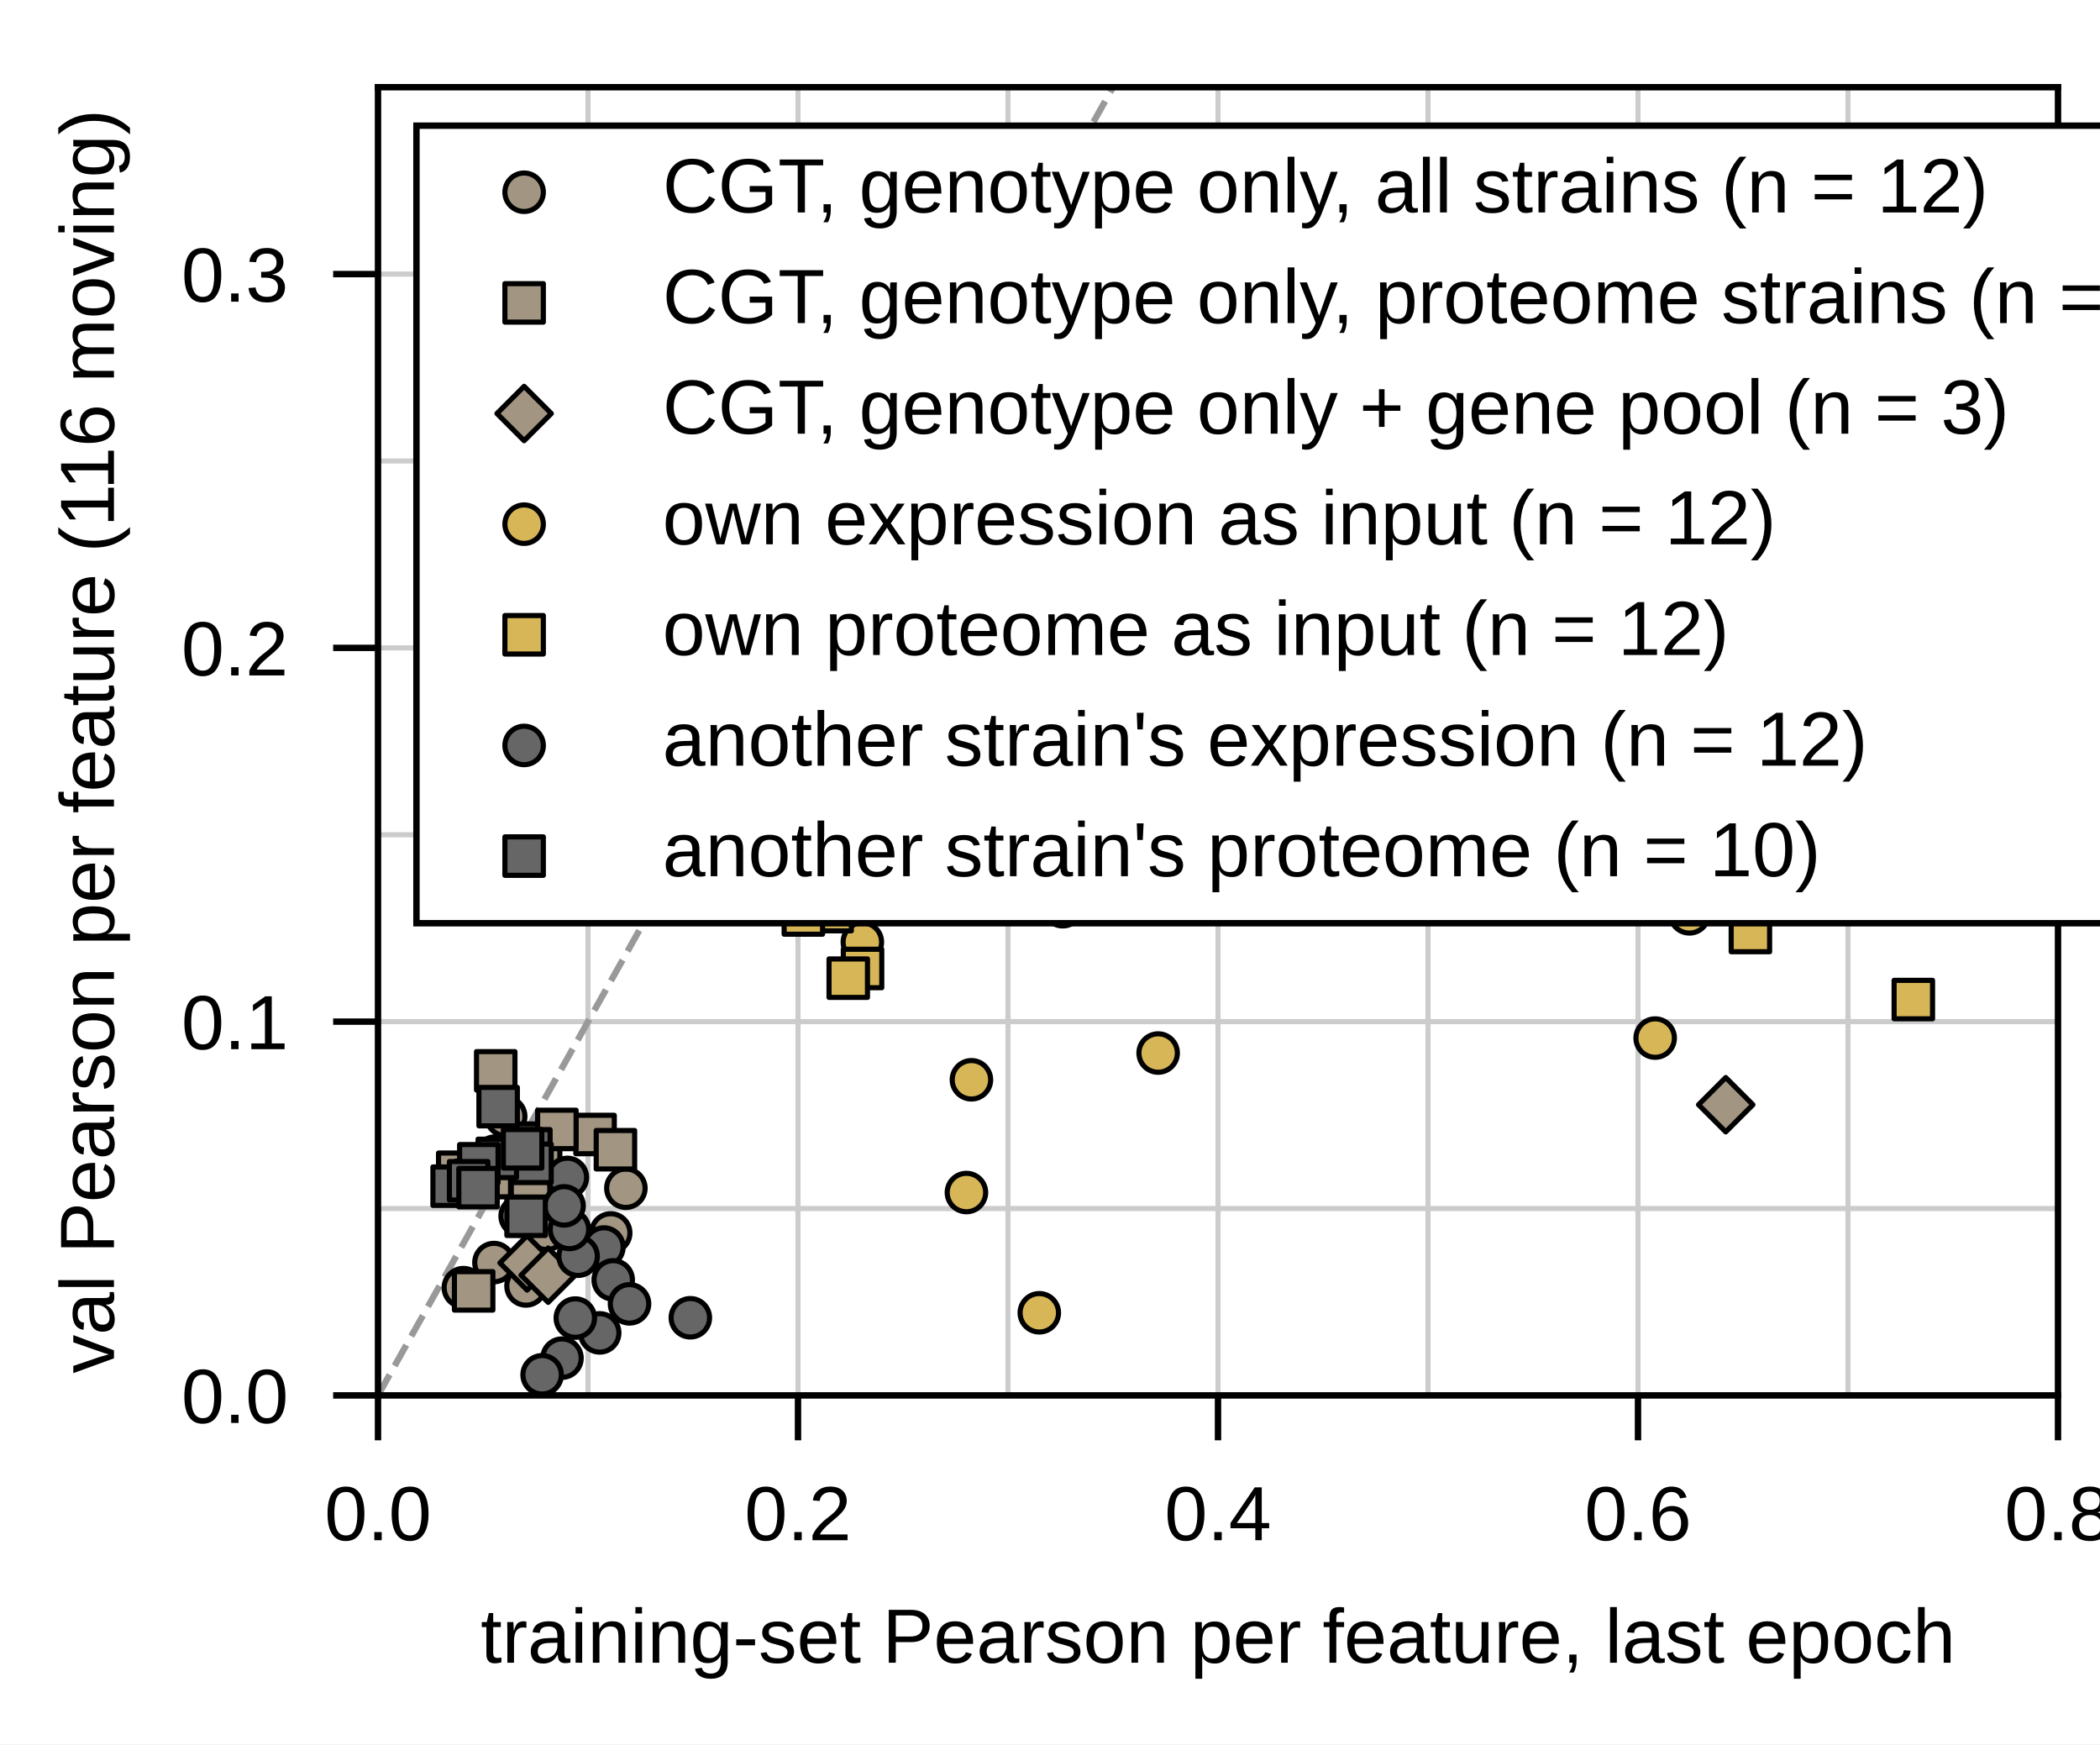
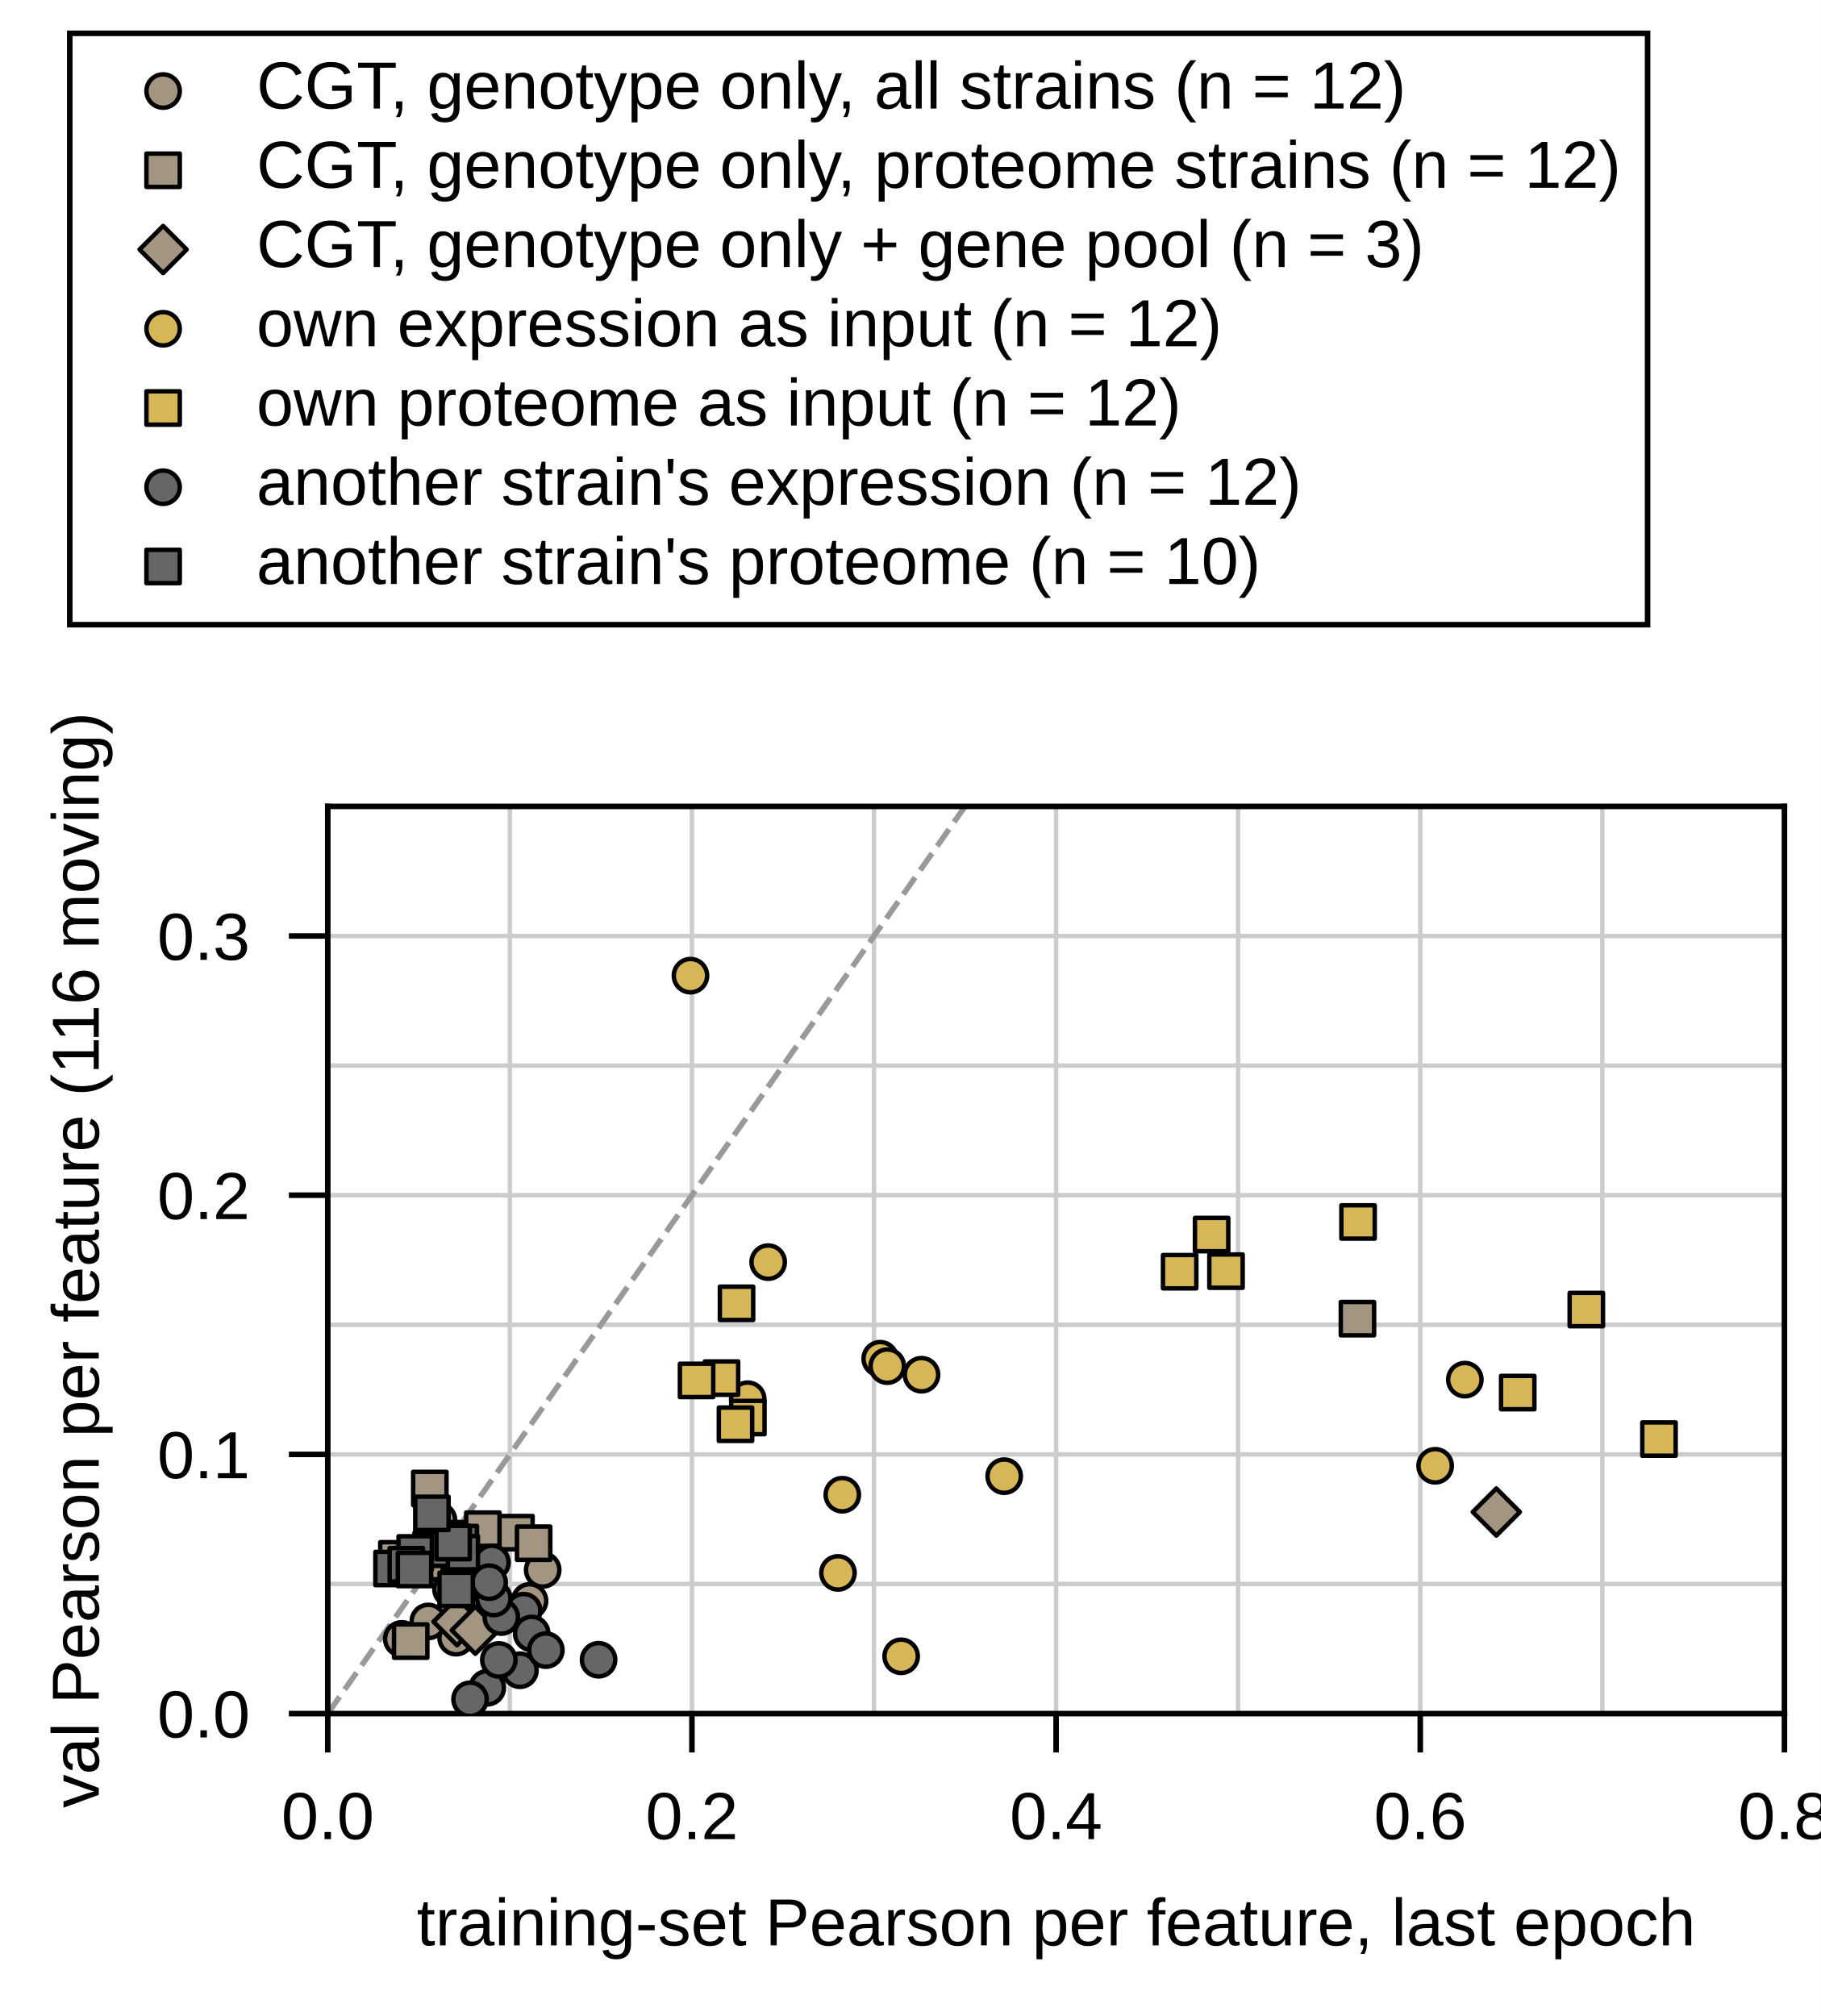
- <svg xmlns="http://www.w3.org/2000/svg" xmlns:xlink="http://www.w3.org/1999/xlink" width="227.559" height="188.976" viewBox="0 0 227.559 188.976" version="1.1">
+ <svg xmlns="http://www.w3.org/2000/svg" xmlns:xlink="http://www.w3.org/1999/xlink" width="227.559" height="251.969" viewBox="0 0 227.559 251.969" version="1.1">
  <g transform="scale(1.388889)">
    <defs>
      <style type="text/css">*{stroke-linejoin: round; stroke-linecap: butt}</style>
    </defs>
    <g id="figure_1">
      <g id="patch_1">
-         <path d="M 0 136.063  L 163.843 136.063  L 163.843 0  L 0 0  z " style="fill: #ffffff" />
+         <path d="M 0 181.417  L 163.843 181.417  L 163.843 0  L 0 0  z " style="fill: #ffffff" />
      </g>
      <g id="axes_1">
        <g id="patch_2">
-           <path d="M 29.492 108.85  L 160.566 108.85  L 160.566 6.803  L 29.492 6.803  z " style="fill: #ffffff" />
+           <path d="M 29.492 154.205  L 160.566 154.205  L 160.566 72.567  L 29.492 72.567  z " style="fill: #ffffff" />
        </g>
        <g id="matplotlib.axis_1">
          <g id="xtick_1">
            <g id="line2d_1">
-               <path d="M 29.492 108.85  L 29.492 6.803  " clip-path="url(#p5cf5cbe542)" style="fill: none; stroke: #cccccc; stroke-width: 0.4; stroke-linecap: square" />
+               <path d="M 29.492 154.205  L 29.492 72.567  " clip-path="url(#p6eea3f033d)" style="fill: none; stroke: #cccccc; stroke-width: 0.4; stroke-linecap: square" />
            </g>
            <g id="line2d_2">
              <defs>
                <path id="m180b579c6a" d="M 0 0  L 0 3.5  " style="stroke: #000000; stroke-width: 0.5" />
              </defs>
              <g>
-                 <use xlink:href="#m180b579c6a" x="29.492" y="108.85" style="stroke: #000000; stroke-width: 0.5" />
+                 <use xlink:href="#m180b579c6a" x="29.492" y="154.205" style="stroke: #000000; stroke-width: 0.5" />
              </g>
            </g>
            <g id="text_1">
-               <text style="font-size: 6px; font-family: 'Arial'; text-anchor: middle" x="29.492" y="120.145" transform="rotate(-0 29.49165 120.1451)">0.0</text>
+               <text style="font-size: 6px; font-family: 'Arial'; text-anchor: middle" x="29.492" y="165.499" transform="rotate(-0 29.49165 165.4994)">0.0</text>
            </g>
          </g>
          <g id="xtick_2">
            <g id="line2d_3">
-               <path d="M 62.26 108.85  L 62.26 6.803  " clip-path="url(#p5cf5cbe542)" style="fill: none; stroke: #cccccc; stroke-width: 0.4; stroke-linecap: square" />
+               <path d="M 62.26 154.205  L 62.26 72.567  " clip-path="url(#p6eea3f033d)" style="fill: none; stroke: #cccccc; stroke-width: 0.4; stroke-linecap: square" />
            </g>
            <g id="line2d_4">
              <g>
-                 <use xlink:href="#m180b579c6a" x="62.26" y="108.85" style="stroke: #000000; stroke-width: 0.5" />
+                 <use xlink:href="#m180b579c6a" x="62.26" y="154.205" style="stroke: #000000; stroke-width: 0.5" />
              </g>
            </g>
            <g id="text_2">
-               <text style="font-size: 6px; font-family: 'Arial'; text-anchor: middle" x="62.26" y="120.145" transform="rotate(-0 62.26016 120.1451)">0.2</text>
+               <text style="font-size: 6px; font-family: 'Arial'; text-anchor: middle" x="62.26" y="165.499" transform="rotate(-0 62.26016 165.4994)">0.2</text>
            </g>
          </g>
          <g id="xtick_3">
            <g id="line2d_5">
-               <path d="M 95.029 108.85  L 95.029 6.803  " clip-path="url(#p5cf5cbe542)" style="fill: none; stroke: #cccccc; stroke-width: 0.4; stroke-linecap: square" />
+               <path d="M 95.029 154.205  L 95.029 72.567  " clip-path="url(#p6eea3f033d)" style="fill: none; stroke: #cccccc; stroke-width: 0.4; stroke-linecap: square" />
            </g>
            <g id="line2d_6">
              <g>
-                 <use xlink:href="#m180b579c6a" x="95.029" y="108.85" style="stroke: #000000; stroke-width: 0.5" />
+                 <use xlink:href="#m180b579c6a" x="95.029" y="154.205" style="stroke: #000000; stroke-width: 0.5" />
              </g>
            </g>
            <g id="text_3">
-               <text style="font-size: 6px; font-family: 'Arial'; text-anchor: middle" x="95.029" y="120.145" transform="rotate(-0 95.02866 120.1451)">0.4</text>
+               <text style="font-size: 6px; font-family: 'Arial'; text-anchor: middle" x="95.029" y="165.499" transform="rotate(-0 95.02866 165.4994)">0.4</text>
            </g>
          </g>
          <g id="xtick_4">
            <g id="line2d_7">
-               <path d="M 127.797 108.85  L 127.797 6.803  " clip-path="url(#p5cf5cbe542)" style="fill: none; stroke: #cccccc; stroke-width: 0.4; stroke-linecap: square" />
+               <path d="M 127.797 154.205  L 127.797 72.567  " clip-path="url(#p6eea3f033d)" style="fill: none; stroke: #cccccc; stroke-width: 0.4; stroke-linecap: square" />
            </g>
            <g id="line2d_8">
              <g>
-                 <use xlink:href="#m180b579c6a" x="127.797" y="108.85" style="stroke: #000000; stroke-width: 0.5" />
+                 <use xlink:href="#m180b579c6a" x="127.797" y="154.205" style="stroke: #000000; stroke-width: 0.5" />
              </g>
            </g>
            <g id="text_4">
-               <text style="font-size: 6px; font-family: 'Arial'; text-anchor: middle" x="127.797" y="120.145" transform="rotate(-0 127.7972 120.1451)">0.6</text>
+               <text style="font-size: 6px; font-family: 'Arial'; text-anchor: middle" x="127.797" y="165.499" transform="rotate(-0 127.7972 165.4994)">0.6</text>
            </g>
          </g>
          <g id="xtick_5">
            <g id="line2d_9">
-               <path d="M 160.566 108.85  L 160.566 6.803  " clip-path="url(#p5cf5cbe542)" style="fill: none; stroke: #cccccc; stroke-width: 0.4; stroke-linecap: square" />
+               <path d="M 160.566 154.205  L 160.566 72.567  " clip-path="url(#p6eea3f033d)" style="fill: none; stroke: #cccccc; stroke-width: 0.4; stroke-linecap: square" />
            </g>
            <g id="line2d_10">
              <g>
-                 <use xlink:href="#m180b579c6a" x="160.566" y="108.85" style="stroke: #000000; stroke-width: 0.5" />
+                 <use xlink:href="#m180b579c6a" x="160.566" y="154.205" style="stroke: #000000; stroke-width: 0.5" />
              </g>
            </g>
            <g id="text_5">
-               <text style="font-size: 6px; font-family: 'Arial'; text-anchor: middle" x="160.566" y="120.145" transform="rotate(-0 160.5657 120.1451)">0.8</text>
+               <text style="font-size: 6px; font-family: 'Arial'; text-anchor: middle" x="160.566" y="165.499" transform="rotate(-0 160.5657 165.4994)">0.8</text>
            </g>
          </g>
          <g id="xtick_6">
            <g id="line2d_11">
-               <path d="M 45.876 108.85  L 45.876 6.803  " clip-path="url(#p5cf5cbe542)" style="fill: none; stroke: #cccccc; stroke-width: 0.4; stroke-linecap: square" />
+               <path d="M 45.876 154.205  L 45.876 72.567  " clip-path="url(#p6eea3f033d)" style="fill: none; stroke: #cccccc; stroke-width: 0.4; stroke-linecap: square" />
            </g>
            <g id="line2d_12" />
          </g>
          <g id="xtick_7">
            <g id="line2d_13">
-               <path d="M 78.644 108.85  L 78.644 6.803  " clip-path="url(#p5cf5cbe542)" style="fill: none; stroke: #cccccc; stroke-width: 0.4; stroke-linecap: square" />
+               <path d="M 78.644 154.205  L 78.644 72.567  " clip-path="url(#p6eea3f033d)" style="fill: none; stroke: #cccccc; stroke-width: 0.4; stroke-linecap: square" />
            </g>
            <g id="line2d_14" />
          </g>
          <g id="xtick_8">
            <g id="line2d_15">
-               <path d="M 111.413 108.85  L 111.413 6.803  " clip-path="url(#p5cf5cbe542)" style="fill: none; stroke: #cccccc; stroke-width: 0.4; stroke-linecap: square" />
+               <path d="M 111.413 154.205  L 111.413 72.567  " clip-path="url(#p6eea3f033d)" style="fill: none; stroke: #cccccc; stroke-width: 0.4; stroke-linecap: square" />
            </g>
            <g id="line2d_16" />
          </g>
          <g id="xtick_9">
            <g id="line2d_17">
-               <path d="M 144.181 108.85  L 144.181 6.803  " clip-path="url(#p5cf5cbe542)" style="fill: none; stroke: #cccccc; stroke-width: 0.4; stroke-linecap: square" />
+               <path d="M 144.181 154.205  L 144.181 72.567  " clip-path="url(#p6eea3f033d)" style="fill: none; stroke: #cccccc; stroke-width: 0.4; stroke-linecap: square" />
            </g>
            <g id="line2d_18" />
          </g>
          <g id="text_6">
-             <text style="font-size: 6px; font-family: 'Arial'; text-anchor: middle" x="95.029" y="129.705" transform="rotate(-0 95.02866 129.7054)">training-set Pearson per feature, last epoch</text>
+             <text style="font-size: 6px; font-family: 'Arial'; text-anchor: middle" x="95.029" y="175.06" transform="rotate(-0 95.02866 175.0597)">training-set Pearson per feature, last epoch</text>
          </g>
        </g>
        <g id="matplotlib.axis_2">
          <g id="ytick_1">
            <g id="line2d_19">
-               <path d="M 29.492 108.85  L 160.566 108.85  " clip-path="url(#p5cf5cbe542)" style="fill: none; stroke: #cccccc; stroke-width: 0.4; stroke-linecap: square" />
+               <path d="M 29.492 154.205  L 160.566 154.205  " clip-path="url(#p6eea3f033d)" style="fill: none; stroke: #cccccc; stroke-width: 0.4; stroke-linecap: square" />
            </g>
            <g id="line2d_20">
              <defs>
                <path id="med4c885ef7" d="M 0 0  L -3.5 0  " style="stroke: #000000; stroke-width: 0.5" />
              </defs>
              <g>
-                 <use xlink:href="#med4c885ef7" x="29.492" y="108.85" style="stroke: #000000; stroke-width: 0.5" />
+                 <use xlink:href="#med4c885ef7" x="29.492" y="154.205" style="stroke: #000000; stroke-width: 0.5" />
              </g>
            </g>
            <g id="text_7">
-               <text style="font-size: 6px; font-family: 'Arial'; text-anchor: end" x="22.492" y="110.998" transform="rotate(-0 22.49165 110.9977)">0.0</text>
+               <text style="font-size: 6px; font-family: 'Arial'; text-anchor: end" x="22.492" y="156.352" transform="rotate(-0 22.49165 156.3521)">0.0</text>
            </g>
          </g>
          <g id="ytick_2">
            <g id="line2d_21">
-               <path d="M 29.492 79.694  L 160.566 79.694  " clip-path="url(#p5cf5cbe542)" style="fill: none; stroke: #cccccc; stroke-width: 0.4; stroke-linecap: square" />
+               <path d="M 29.492 130.88  L 160.566 130.88  " clip-path="url(#p6eea3f033d)" style="fill: none; stroke: #cccccc; stroke-width: 0.4; stroke-linecap: square" />
            </g>
            <g id="line2d_22">
              <g>
-                 <use xlink:href="#med4c885ef7" x="29.492" y="79.694" style="stroke: #000000; stroke-width: 0.5" />
+                 <use xlink:href="#med4c885ef7" x="29.492" y="130.88" style="stroke: #000000; stroke-width: 0.5" />
              </g>
            </g>
            <g id="text_8">
-               <text style="font-size: 6px; font-family: 'Arial'; text-anchor: end" x="22.492" y="81.841" transform="rotate(-0 22.49165 81.84138)">0.1</text>
+               <text style="font-size: 6px; font-family: 'Arial'; text-anchor: end" x="22.492" y="133.027" transform="rotate(-0 22.49165 133.027)">0.1</text>
            </g>
          </g>
          <g id="ytick_3">
            <g id="line2d_23">
-               <path d="M 29.492 50.538  L 160.566 50.538  " clip-path="url(#p5cf5cbe542)" style="fill: none; stroke: #cccccc; stroke-width: 0.4; stroke-linecap: square" />
+               <path d="M 29.492 107.555  L 160.566 107.555  " clip-path="url(#p6eea3f033d)" style="fill: none; stroke: #cccccc; stroke-width: 0.4; stroke-linecap: square" />
            </g>
            <g id="line2d_24">
              <g>
-                 <use xlink:href="#med4c885ef7" x="29.492" y="50.538" style="stroke: #000000; stroke-width: 0.5" />
+                 <use xlink:href="#med4c885ef7" x="29.492" y="107.555" style="stroke: #000000; stroke-width: 0.5" />
              </g>
            </g>
            <g id="text_9">
-               <text style="font-size: 6px; font-family: 'Arial'; text-anchor: end" x="22.492" y="52.685" transform="rotate(-0 22.49165 52.68503)">0.2</text>
+               <text style="font-size: 6px; font-family: 'Arial'; text-anchor: end" x="22.492" y="109.702" transform="rotate(-0 22.49165 109.7019)">0.2</text>
            </g>
          </g>
          <g id="ytick_4">
            <g id="line2d_25">
-               <path d="M 29.492 21.381  L 160.566 21.381  " clip-path="url(#p5cf5cbe542)" style="fill: none; stroke: #cccccc; stroke-width: 0.4; stroke-linecap: square" />
+               <path d="M 29.492 84.229  L 160.566 84.229  " clip-path="url(#p6eea3f033d)" style="fill: none; stroke: #cccccc; stroke-width: 0.4; stroke-linecap: square" />
            </g>
            <g id="line2d_26">
              <g>
-                 <use xlink:href="#med4c885ef7" x="29.492" y="21.381" style="stroke: #000000; stroke-width: 0.5" />
+                 <use xlink:href="#med4c885ef7" x="29.492" y="84.229" style="stroke: #000000; stroke-width: 0.5" />
              </g>
            </g>
            <g id="text_10">
-               <text style="font-size: 6px; font-family: 'Arial'; text-anchor: end" x="22.492" y="23.529" transform="rotate(-0 22.49165 23.52867)">0.3</text>
+               <text style="font-size: 6px; font-family: 'Arial'; text-anchor: end" x="22.492" y="86.377" transform="rotate(-0 22.49165 86.37681)">0.3</text>
            </g>
          </g>
          <g id="ytick_5">
            <g id="line2d_27">
-               <path d="M 29.492 94.272  L 160.566 94.272  " clip-path="url(#p5cf5cbe542)" style="fill: none; stroke: #cccccc; stroke-width: 0.4; stroke-linecap: square" />
+               <path d="M 29.492 142.542  L 160.566 142.542  " clip-path="url(#p6eea3f033d)" style="fill: none; stroke: #cccccc; stroke-width: 0.4; stroke-linecap: square" />
            </g>
            <g id="line2d_28" />
          </g>
          <g id="ytick_6">
            <g id="line2d_29">
-               <path d="M 29.492 65.116  L 160.566 65.116  " clip-path="url(#p5cf5cbe542)" style="fill: none; stroke: #cccccc; stroke-width: 0.4; stroke-linecap: square" />
+               <path d="M 29.492 119.217  L 160.566 119.217  " clip-path="url(#p6eea3f033d)" style="fill: none; stroke: #cccccc; stroke-width: 0.4; stroke-linecap: square" />
            </g>
            <g id="line2d_30" />
          </g>
          <g id="ytick_7">
            <g id="line2d_31">
-               <path d="M 29.492 35.96  L 160.566 35.96  " clip-path="url(#p5cf5cbe542)" style="fill: none; stroke: #cccccc; stroke-width: 0.4; stroke-linecap: square" />
+               <path d="M 29.492 95.892  L 160.566 95.892  " clip-path="url(#p6eea3f033d)" style="fill: none; stroke: #cccccc; stroke-width: 0.4; stroke-linecap: square" />
            </g>
            <g id="line2d_32" />
          </g>
          <g id="ytick_8">
            <g id="line2d_33">
-               <path d="M 29.492 6.803  L 160.566 6.803  " clip-path="url(#p5cf5cbe542)" style="fill: none; stroke: #cccccc; stroke-width: 0.4; stroke-linecap: square" />
+               <path d="M 29.492 72.567  L 160.566 72.567  " clip-path="url(#p6eea3f033d)" style="fill: none; stroke: #cccccc; stroke-width: 0.4; stroke-linecap: square" />
            </g>
            <g id="line2d_34" />
          </g>
          <g id="text_11">
-             <text style="font-size: 6px; font-family: 'Arial'; text-anchor: middle" x="8.889" y="57.827" transform="rotate(-90 8.888841 57.82677)">val Pearson per feature (116 moving)</text>
+             <text style="font-size: 6px; font-family: 'Arial'; text-anchor: middle" x="8.889" y="113.386" transform="rotate(-90 8.888841 113.3858)">val Pearson per feature (116 moving)</text>
          </g>
        </g>
        <g id="line2d_35">
-           <path d="M 29.492 108.85  L 91.221 -1  " clip-path="url(#p5cf5cbe542)" style="fill: none; stroke-dasharray: 1.85,0.8; stroke-dashoffset: 0; stroke: #999999; stroke-width: 0.5" />
+           <path d="M 29.492 154.205  L 138.512 -1  " clip-path="url(#p6eea3f033d)" style="fill: none; stroke-dasharray: 1.85,0.8; stroke-dashoffset: 0; stroke: #999999; stroke-width: 0.5" />
        </g>
        <g id="patch_3">
-           <path d="M 29.492 108.85  L 29.492 6.803  " style="fill: none; stroke: #000000; stroke-width: 0.5; stroke-linejoin: miter; stroke-linecap: square" />
+           <path d="M 29.492 154.205  L 29.492 72.567  " style="fill: none; stroke: #000000; stroke-width: 0.5; stroke-linejoin: miter; stroke-linecap: square" />
        </g>
        <g id="patch_4">
-           <path d="M 160.566 108.85  L 160.566 6.803  " style="fill: none; stroke: #000000; stroke-width: 0.5; stroke-linejoin: miter; stroke-linecap: square" />
+           <path d="M 160.566 154.205  L 160.566 72.567  " style="fill: none; stroke: #000000; stroke-width: 0.5; stroke-linejoin: miter; stroke-linecap: square" />
        </g>
        <g id="patch_5">
-           <path d="M 29.492 108.85  L 160.566 108.85  " style="fill: none; stroke: #000000; stroke-width: 0.5; stroke-linejoin: miter; stroke-linecap: square" />
+           <path d="M 29.492 154.205  L 160.566 154.205  " style="fill: none; stroke: #000000; stroke-width: 0.5; stroke-linejoin: miter; stroke-linecap: square" />
        </g>
        <g id="patch_6">
-           <path d="M 29.492 6.803  L 160.566 6.803  " style="fill: none; stroke: #000000; stroke-width: 0.5; stroke-linejoin: miter; stroke-linecap: square" />
+           <path d="M 29.492 72.567  L 160.566 72.567  " style="fill: none; stroke: #000000; stroke-width: 0.5; stroke-linejoin: miter; stroke-linecap: square" />
        </g>
        <g id="PathCollection_1">
          <defs>
            <path id="m80b8bd8258" d="M 0 1.5  C 0.398 1.5 0.779 1.342 1.061 1.061  C 1.342 0.779 1.5 0.398 1.5 0  C 1.5 -0.398 1.342 -0.779 1.061 -1.061  C 0.779 -1.342 0.398 -1.5 0 -1.5  C -0.398 -1.5 -0.779 -1.342 -1.061 -1.061  C -1.342 -0.779 -1.5 -0.398 -1.5 0  C -1.5 0.398 -1.342 0.779 -1.061 1.061  C -0.779 1.342 -0.398 1.5 0 1.5  z " style="stroke: #000000; stroke-width: 0.4" />
          </defs>
-           <g clip-path="url(#p5cf5cbe542)">
-             <use xlink:href="#m80b8bd8258" x="40.794" y="98.976" style="fill: #a29682; stroke: #000000; stroke-width: 0.4" />
-             <use xlink:href="#m80b8bd8258" x="41.039" y="100.311" style="fill: #a29682; stroke: #000000; stroke-width: 0.4" />
-             <use xlink:href="#m80b8bd8258" x="41.52" y="98.393" style="fill: #a29682; stroke: #000000; stroke-width: 0.4" />
-             <use xlink:href="#m80b8bd8258" x="40.673" y="90.189" style="fill: #a29682; stroke: #000000; stroke-width: 0.4" />
-             <use xlink:href="#m80b8bd8258" x="40.582" y="94.859" style="fill: #a29682; stroke: #000000; stroke-width: 0.4" />
-             <use xlink:href="#m80b8bd8258" x="38.618" y="90.185" style="fill: #a29682; stroke: #000000; stroke-width: 0.4" />
-             <use xlink:href="#m80b8bd8258" x="36.151" y="100.444" style="fill: #a29682; stroke: #000000; stroke-width: 0.4" />
-             <use xlink:href="#m80b8bd8258" x="48.831" y="92.688" style="fill: #a29682; stroke: #000000; stroke-width: 0.4" />
-             <use xlink:href="#m80b8bd8258" x="47.648" y="96.177" style="fill: #a29682; stroke: #000000; stroke-width: 0.4" />
-             <use xlink:href="#m80b8bd8258" x="39.454" y="87.086" style="fill: #a29682; stroke: #000000; stroke-width: 0.4" />
-             <use xlink:href="#m80b8bd8258" x="42.648" y="95.972" style="fill: #a29682; stroke: #000000; stroke-width: 0.4" />
-             <use xlink:href="#m80b8bd8258" x="38.539" y="98.487" style="fill: #a29682; stroke: #000000; stroke-width: 0.4" />
+           <g clip-path="url(#p6eea3f033d)">
+             <use xlink:href="#m80b8bd8258" x="40.794" y="146.305" style="fill: #a29682; stroke: #000000; stroke-width: 0.4" />
+             <use xlink:href="#m80b8bd8258" x="41.039" y="147.373" style="fill: #a29682; stroke: #000000; stroke-width: 0.4" />
+             <use xlink:href="#m80b8bd8258" x="41.52" y="145.838" style="fill: #a29682; stroke: #000000; stroke-width: 0.4" />
+             <use xlink:href="#m80b8bd8258" x="40.673" y="139.276" style="fill: #a29682; stroke: #000000; stroke-width: 0.4" />
+             <use xlink:href="#m80b8bd8258" x="40.582" y="143.012" style="fill: #a29682; stroke: #000000; stroke-width: 0.4" />
+             <use xlink:href="#m80b8bd8258" x="38.618" y="139.272" style="fill: #a29682; stroke: #000000; stroke-width: 0.4" />
+             <use xlink:href="#m80b8bd8258" x="36.151" y="147.479" style="fill: #a29682; stroke: #000000; stroke-width: 0.4" />
+             <use xlink:href="#m80b8bd8258" x="48.831" y="141.275" style="fill: #a29682; stroke: #000000; stroke-width: 0.4" />
+             <use xlink:href="#m80b8bd8258" x="47.648" y="144.066" style="fill: #a29682; stroke: #000000; stroke-width: 0.4" />
+             <use xlink:href="#m80b8bd8258" x="39.454" y="136.793" style="fill: #a29682; stroke: #000000; stroke-width: 0.4" />
+             <use xlink:href="#m80b8bd8258" x="42.648" y="143.902" style="fill: #a29682; stroke: #000000; stroke-width: 0.4" />
+             <use xlink:href="#m80b8bd8258" x="38.539" y="145.914" style="fill: #a29682; stroke: #000000; stroke-width: 0.4" />
          </g>
        </g>
        <g id="PathCollection_2">
          <defs>
            <path id="mecf9f7ef9b" d="M -1.5 1.5  L 1.5 1.5  L 1.5 -1.5  L -1.5 -1.5  z " style="stroke: #000000; stroke-width: 0.4" />
          </defs>
-           <g clip-path="url(#p5cf5cbe542)">
-             <use xlink:href="#mecf9f7ef9b" x="46.427" y="88.498" style="fill: #a29682; stroke: #000000; stroke-width: 0.4" />
-             <use xlink:href="#mecf9f7ef9b" x="48.016" y="89.686" style="fill: #a29682; stroke: #000000; stroke-width: 0.4" />
-             <use xlink:href="#mecf9f7ef9b" x="41.714" y="89.174" style="fill: #a29682; stroke: #000000; stroke-width: 0.4" />
-             <use xlink:href="#mecf9f7ef9b" x="42.179" y="90.885" style="fill: #a29682; stroke: #000000; stroke-width: 0.4" />
-             <use xlink:href="#mecf9f7ef9b" x="35.714" y="91.444" style="fill: #a29682; stroke: #000000; stroke-width: 0.4" />
-             <use xlink:href="#mecf9f7ef9b" x="43.447" y="88.103" style="fill: #a29682; stroke: #000000; stroke-width: 0.4" />
-             <use xlink:href="#mecf9f7ef9b" x="122.145" y="64.427" style="fill: #a29682; stroke: #000000; stroke-width: 0.4" />
-             <use xlink:href="#mecf9f7ef9b" x="38.676" y="83.532" style="fill: #a29682; stroke: #000000; stroke-width: 0.4" />
-             <use xlink:href="#mecf9f7ef9b" x="41.394" y="92.074" style="fill: #a29682; stroke: #000000; stroke-width: 0.4" />
-             <use xlink:href="#mecf9f7ef9b" x="37.05" y="92.075" style="fill: #a29682; stroke: #000000; stroke-width: 0.4" />
-             <use xlink:href="#mecf9f7ef9b" x="36.954" y="100.696" style="fill: #a29682; stroke: #000000; stroke-width: 0.4" />
-             <use xlink:href="#mecf9f7ef9b" x="38.332" y="91.86" style="fill: #a29682; stroke: #000000; stroke-width: 0.4" />
+           <g clip-path="url(#p6eea3f033d)">
+             <use xlink:href="#mecf9f7ef9b" x="46.427" y="137.923" style="fill: #a29682; stroke: #000000; stroke-width: 0.4" />
+             <use xlink:href="#mecf9f7ef9b" x="48.016" y="138.873" style="fill: #a29682; stroke: #000000; stroke-width: 0.4" />
+             <use xlink:href="#mecf9f7ef9b" x="41.714" y="138.464" style="fill: #a29682; stroke: #000000; stroke-width: 0.4" />
+             <use xlink:href="#mecf9f7ef9b" x="42.179" y="139.832" style="fill: #a29682; stroke: #000000; stroke-width: 0.4" />
+             <use xlink:href="#mecf9f7ef9b" x="35.714" y="140.28" style="fill: #a29682; stroke: #000000; stroke-width: 0.4" />
+             <use xlink:href="#mecf9f7ef9b" x="43.447" y="137.607" style="fill: #a29682; stroke: #000000; stroke-width: 0.4" />
+             <use xlink:href="#mecf9f7ef9b" x="122.145" y="118.666" style="fill: #a29682; stroke: #000000; stroke-width: 0.4" />
+             <use xlink:href="#mecf9f7ef9b" x="38.676" y="133.95" style="fill: #a29682; stroke: #000000; stroke-width: 0.4" />
+             <use xlink:href="#mecf9f7ef9b" x="41.394" y="140.784" style="fill: #a29682; stroke: #000000; stroke-width: 0.4" />
+             <use xlink:href="#mecf9f7ef9b" x="37.05" y="140.784" style="fill: #a29682; stroke: #000000; stroke-width: 0.4" />
+             <use xlink:href="#mecf9f7ef9b" x="36.954" y="147.681" style="fill: #a29682; stroke: #000000; stroke-width: 0.4" />
+             <use xlink:href="#mecf9f7ef9b" x="38.332" y="140.612" style="fill: #a29682; stroke: #000000; stroke-width: 0.4" />
          </g>
        </g>
        <g id="PathCollection_3">
          <defs>
            <path id="m106c1d9879" d="M -0 2.121  L 2.121 0  L 0 -2.121  L -2.121 -0  z " style="stroke: #000000; stroke-width: 0.4" />
          </defs>
-           <g clip-path="url(#p5cf5cbe542)">
-             <use xlink:href="#m106c1d9879" x="41.124" y="98.515" style="fill: #a29682; stroke: #000000; stroke-width: 0.4" />
-             <use xlink:href="#m106c1d9879" x="134.642" y="86.174" style="fill: #a29682; stroke: #000000; stroke-width: 0.4" />
-             <use xlink:href="#m106c1d9879" x="42.768" y="99.472" style="fill: #a29682; stroke: #000000; stroke-width: 0.4" />
+           <g clip-path="url(#p6eea3f033d)">
+             <use xlink:href="#m106c1d9879" x="41.124" y="145.936" style="fill: #a29682; stroke: #000000; stroke-width: 0.4" />
+             <use xlink:href="#m106c1d9879" x="134.642" y="136.064" style="fill: #a29682; stroke: #000000; stroke-width: 0.4" />
+             <use xlink:href="#m106c1d9879" x="42.768" y="146.702" style="fill: #a29682; stroke: #000000; stroke-width: 0.4" />
          </g>
        </g>
        <g id="PathCollection_4">
          <defs>
            <path id="m917011b21c" d="M 0 1.5  C 0.398 1.5 0.779 1.342 1.061 1.061  C 1.342 0.779 1.5 0.398 1.5 0  C 1.5 -0.398 1.342 -0.779 1.061 -1.061  C 0.779 -1.342 0.398 -1.5 0 -1.5  C -0.398 -1.5 -0.779 -1.342 -1.061 -1.061  C -1.342 -0.779 -1.5 -0.398 -1.5 0  C -1.5 0.398 -1.342 0.779 -1.061 1.061  C -0.779 1.342 -0.398 1.5 0 1.5  z " style="stroke: #000000; stroke-width: 0.4" />
          </defs>
-           <g clip-path="url(#p5cf5cbe542)">
-             <use xlink:href="#m917011b21c" x="82.918" y="70.73" style="fill: #d6b656; stroke: #000000; stroke-width: 0.4" />
-             <use xlink:href="#m917011b21c" x="90.359" y="82.143" style="fill: #d6b656; stroke: #000000; stroke-width: 0.4" />
-             <use xlink:href="#m917011b21c" x="62.13" y="25.842" style="fill: #d6b656; stroke: #000000; stroke-width: 0.4" />
-             <use xlink:href="#m917011b21c" x="81.087" y="102.405" style="fill: #d6b656; stroke: #000000; stroke-width: 0.4" />
-             <use xlink:href="#m917011b21c" x="69.122" y="58.067" style="fill: #d6b656; stroke: #000000; stroke-width: 0.4" />
-             <use xlink:href="#m917011b21c" x="129.137" y="80.976" style="fill: #d6b656; stroke: #000000; stroke-width: 0.4" />
-             <use xlink:href="#m917011b21c" x="75.791" y="84.23" style="fill: #d6b656; stroke: #000000; stroke-width: 0.4" />
-             <use xlink:href="#m917011b21c" x="131.808" y="71.285" style="fill: #d6b656; stroke: #000000; stroke-width: 0.4" />
-             <use xlink:href="#m917011b21c" x="79.202" y="68.934" style="fill: #d6b656; stroke: #000000; stroke-width: 0.4" />
-             <use xlink:href="#m917011b21c" x="75.401" y="93.025" style="fill: #d6b656; stroke: #000000; stroke-width: 0.4" />
-             <use xlink:href="#m917011b21c" x="67.281" y="73.486" style="fill: #d6b656; stroke: #000000; stroke-width: 0.4" />
-             <use xlink:href="#m917011b21c" x="79.839" y="69.767" style="fill: #d6b656; stroke: #000000; stroke-width: 0.4" />
+           <g clip-path="url(#p6eea3f033d)">
+             <use xlink:href="#m917011b21c" x="82.918" y="123.709" style="fill: #d6b656; stroke: #000000; stroke-width: 0.4" />
+             <use xlink:href="#m917011b21c" x="90.359" y="132.838" style="fill: #d6b656; stroke: #000000; stroke-width: 0.4" />
+             <use xlink:href="#m917011b21c" x="62.13" y="87.798" style="fill: #d6b656; stroke: #000000; stroke-width: 0.4" />
+             <use xlink:href="#m917011b21c" x="81.087" y="149.048" style="fill: #d6b656; stroke: #000000; stroke-width: 0.4" />
+             <use xlink:href="#m917011b21c" x="69.122" y="113.578" style="fill: #d6b656; stroke: #000000; stroke-width: 0.4" />
+             <use xlink:href="#m917011b21c" x="129.137" y="131.905" style="fill: #d6b656; stroke: #000000; stroke-width: 0.4" />
+             <use xlink:href="#m917011b21c" x="75.791" y="134.508" style="fill: #d6b656; stroke: #000000; stroke-width: 0.4" />
+             <use xlink:href="#m917011b21c" x="131.808" y="124.152" style="fill: #d6b656; stroke: #000000; stroke-width: 0.4" />
+             <use xlink:href="#m917011b21c" x="79.202" y="122.271" style="fill: #d6b656; stroke: #000000; stroke-width: 0.4" />
+             <use xlink:href="#m917011b21c" x="75.401" y="141.544" style="fill: #d6b656; stroke: #000000; stroke-width: 0.4" />
+             <use xlink:href="#m917011b21c" x="67.281" y="125.913" style="fill: #d6b656; stroke: #000000; stroke-width: 0.4" />
+             <use xlink:href="#m917011b21c" x="79.839" y="122.938" style="fill: #d6b656; stroke: #000000; stroke-width: 0.4" />
          </g>
        </g>
        <g id="PathCollection_5">
          <defs>
            <path id="m6f043c55d8" d="M -1.5 1.5  L 1.5 1.5  L 1.5 -1.5  L -1.5 -1.5  z " style="stroke: #000000; stroke-width: 0.4" />
          </defs>
-           <g clip-path="url(#p5cf5cbe542)">
-             <use xlink:href="#m6f043c55d8" x="110.318" y="59.08" style="fill: #d6b656; stroke: #000000; stroke-width: 0.4" />
-             <use xlink:href="#m6f043c55d8" x="149.278" y="77.972" style="fill: #d6b656; stroke: #000000; stroke-width: 0.4" />
-             <use xlink:href="#m6f043c55d8" x="136.567" y="72.741" style="fill: #d6b656; stroke: #000000; stroke-width: 0.4" />
-             <use xlink:href="#m6f043c55d8" x="67.296" y="75.548" style="fill: #d6b656; stroke: #000000; stroke-width: 0.4" />
-             <use xlink:href="#m6f043c55d8" x="122.2" y="53.548" style="fill: #d6b656; stroke: #000000; stroke-width: 0.4" />
-             <use xlink:href="#m6f043c55d8" x="64.923" y="71.112" style="fill: #d6b656; stroke: #000000; stroke-width: 0.4" />
-             <use xlink:href="#m6f043c55d8" x="142.74" y="63.404" style="fill: #d6b656; stroke: #000000; stroke-width: 0.4" />
-             <use xlink:href="#m6f043c55d8" x="66.274" y="62.702" style="fill: #d6b656; stroke: #000000; stroke-width: 0.4" />
-             <use xlink:href="#m6f043c55d8" x="106.147" y="59.143" style="fill: #d6b656; stroke: #000000; stroke-width: 0.4" />
-             <use xlink:href="#m6f043c55d8" x="62.678" y="71.374" style="fill: #d6b656; stroke: #000000; stroke-width: 0.4" />
-             <use xlink:href="#m6f043c55d8" x="109.023" y="54.968" style="fill: #d6b656; stroke: #000000; stroke-width: 0.4" />
-             <use xlink:href="#m6f043c55d8" x="66.181" y="76.303" style="fill: #d6b656; stroke: #000000; stroke-width: 0.4" />
+           <g clip-path="url(#p6eea3f033d)">
+             <use xlink:href="#m6f043c55d8" x="110.318" y="114.388" style="fill: #d6b656; stroke: #000000; stroke-width: 0.4" />
+             <use xlink:href="#m6f043c55d8" x="149.278" y="129.502" style="fill: #d6b656; stroke: #000000; stroke-width: 0.4" />
+             <use xlink:href="#m6f043c55d8" x="136.567" y="125.317" style="fill: #d6b656; stroke: #000000; stroke-width: 0.4" />
+             <use xlink:href="#m6f043c55d8" x="67.296" y="127.563" style="fill: #d6b656; stroke: #000000; stroke-width: 0.4" />
+             <use xlink:href="#m6f043c55d8" x="122.2" y="109.963" style="fill: #d6b656; stroke: #000000; stroke-width: 0.4" />
+             <use xlink:href="#m6f043c55d8" x="64.923" y="124.014" style="fill: #d6b656; stroke: #000000; stroke-width: 0.4" />
+             <use xlink:href="#m6f043c55d8" x="142.74" y="117.847" style="fill: #d6b656; stroke: #000000; stroke-width: 0.4" />
+             <use xlink:href="#m6f043c55d8" x="66.274" y="117.286" style="fill: #d6b656; stroke: #000000; stroke-width: 0.4" />
+             <use xlink:href="#m6f043c55d8" x="106.147" y="114.439" style="fill: #d6b656; stroke: #000000; stroke-width: 0.4" />
+             <use xlink:href="#m6f043c55d8" x="62.678" y="124.223" style="fill: #d6b656; stroke: #000000; stroke-width: 0.4" />
+             <use xlink:href="#m6f043c55d8" x="109.023" y="111.099" style="fill: #d6b656; stroke: #000000; stroke-width: 0.4" />
+             <use xlink:href="#m6f043c55d8" x="66.181" y="128.167" style="fill: #d6b656; stroke: #000000; stroke-width: 0.4" />
          </g>
        </g>
        <g id="PathCollection_6">
          <defs>
            <path id="m61edcc9f92" d="M 0 1.5  C 0.398 1.5 0.779 1.342 1.061 1.061  C 1.342 0.779 1.5 0.398 1.5 0  C 1.5 -0.398 1.342 -0.779 1.061 -1.061  C 0.779 -1.342 0.398 -1.5 0 -1.5  C -0.398 -1.5 -0.779 -1.342 -1.061 -1.061  C -1.342 -0.779 -1.5 -0.398 -1.5 0  C -1.5 0.398 -1.342 0.779 -1.061 1.061  C -0.779 1.342 -0.398 1.5 0 1.5  z " style="stroke: #000000; stroke-width: 0.4" />
          </defs>
-           <g clip-path="url(#p5cf5cbe542)">
-             <use xlink:href="#m61edcc9f92" x="53.861" y="102.794" style="fill: #666666; stroke: #000000; stroke-width: 0.4" />
-             <use xlink:href="#m61edcc9f92" x="46.788" y="103.973" style="fill: #666666; stroke: #000000; stroke-width: 0.4" />
-             <use xlink:href="#m61edcc9f92" x="44.267" y="91.845" style="fill: #666666; stroke: #000000; stroke-width: 0.4" />
-             <use xlink:href="#m61edcc9f92" x="43.846" y="105.943" style="fill: #666666; stroke: #000000; stroke-width: 0.4" />
-             <use xlink:href="#m61edcc9f92" x="47.118" y="97.276" style="fill: #666666; stroke: #000000; stroke-width: 0.4" />
-             <use xlink:href="#m61edcc9f92" x="47.843" y="99.839" style="fill: #666666; stroke: #000000; stroke-width: 0.4" />
-             <use xlink:href="#m61edcc9f92" x="45.105" y="97.992" style="fill: #666666; stroke: #000000; stroke-width: 0.4" />
-             <use xlink:href="#m61edcc9f92" x="44.43" y="95.905" style="fill: #666666; stroke: #000000; stroke-width: 0.4" />
-             <use xlink:href="#m61edcc9f92" x="44.01" y="94.066" style="fill: #666666; stroke: #000000; stroke-width: 0.4" />
-             <use xlink:href="#m61edcc9f92" x="42.297" y="107.242" style="fill: #666666; stroke: #000000; stroke-width: 0.4" />
-             <use xlink:href="#m61edcc9f92" x="44.887" y="102.817" style="fill: #666666; stroke: #000000; stroke-width: 0.4" />
-             <use xlink:href="#m61edcc9f92" x="49.116" y="101.708" style="fill: #666666; stroke: #000000; stroke-width: 0.4" />
+           <g clip-path="url(#p6eea3f033d)">
+             <use xlink:href="#m61edcc9f92" x="53.861" y="149.36" style="fill: #666666; stroke: #000000; stroke-width: 0.4" />
+             <use xlink:href="#m61edcc9f92" x="46.788" y="150.303" style="fill: #666666; stroke: #000000; stroke-width: 0.4" />
+             <use xlink:href="#m61edcc9f92" x="44.267" y="140.6" style="fill: #666666; stroke: #000000; stroke-width: 0.4" />
+             <use xlink:href="#m61edcc9f92" x="43.846" y="151.879" style="fill: #666666; stroke: #000000; stroke-width: 0.4" />
+             <use xlink:href="#m61edcc9f92" x="47.118" y="144.945" style="fill: #666666; stroke: #000000; stroke-width: 0.4" />
+             <use xlink:href="#m61edcc9f92" x="47.843" y="146.995" style="fill: #666666; stroke: #000000; stroke-width: 0.4" />
+             <use xlink:href="#m61edcc9f92" x="45.105" y="145.518" style="fill: #666666; stroke: #000000; stroke-width: 0.4" />
+             <use xlink:href="#m61edcc9f92" x="44.43" y="143.848" style="fill: #666666; stroke: #000000; stroke-width: 0.4" />
+             <use xlink:href="#m61edcc9f92" x="44.01" y="142.377" style="fill: #666666; stroke: #000000; stroke-width: 0.4" />
+             <use xlink:href="#m61edcc9f92" x="42.297" y="152.918" style="fill: #666666; stroke: #000000; stroke-width: 0.4" />
+             <use xlink:href="#m61edcc9f92" x="44.887" y="149.378" style="fill: #666666; stroke: #000000; stroke-width: 0.4" />
+             <use xlink:href="#m61edcc9f92" x="49.116" y="148.491" style="fill: #666666; stroke: #000000; stroke-width: 0.4" />
          </g>
        </g>
        <g id="PathCollection_7">
          <defs>
            <path id="m11f423a8aa" d="M -1.5 1.5  L 1.5 1.5  L 1.5 -1.5  L -1.5 -1.5  z " style="stroke: #000000; stroke-width: 0.4" />
          </defs>
-           <g clip-path="url(#p5cf5cbe542)">
-             <use xlink:href="#m11f423a8aa" x="41.419" y="89.617" style="fill: #666666; stroke: #000000; stroke-width: 0.4" />
-             <use xlink:href="#m11f423a8aa" x="41.507" y="90.747" style="fill: #666666; stroke: #000000; stroke-width: 0.4" />
-             <use xlink:href="#m11f423a8aa" x="38.798" y="90.361" style="fill: #666666; stroke: #000000; stroke-width: 0.4" />
-             <use xlink:href="#m11f423a8aa" x="37.359" y="90.781" style="fill: #666666; stroke: #000000; stroke-width: 0.4" />
-             <use xlink:href="#m11f423a8aa" x="35.276" y="92.53" style="fill: #666666; stroke: #000000; stroke-width: 0.4" />
-             <use xlink:href="#m11f423a8aa" x="40.773" y="89.613" style="fill: #666666; stroke: #000000; stroke-width: 0.4" />
-             <use xlink:href="#m11f423a8aa" x="41.046" y="94.877" style="fill: #666666; stroke: #000000; stroke-width: 0.4" />
-             <use xlink:href="#m11f423a8aa" x="38.865" y="86.324" style="fill: #666666; stroke: #000000; stroke-width: 0.4" />
-             <use xlink:href="#m11f423a8aa" x="36.563" y="92.106" style="fill: #666666; stroke: #000000; stroke-width: 0.4" />
-             <use xlink:href="#m11f423a8aa" x="37.297" y="92.643" style="fill: #666666; stroke: #000000; stroke-width: 0.4" />
-           </g>
-         </g>
-         <g id="legend_1">
-           <g id="patch_7">
-             <path d="M 32.492 72.018  L 176.867 72.018  L 176.867 9.803  L 32.492 9.803  z " style="fill: #ffffff; stroke: #000000; stroke-width: 0.5; stroke-linejoin: miter" />
-           </g>
-           <g id="PathCollection_8">
-             <g>
-               <use xlink:href="#m80b8bd8258" x="40.892" y="14.996" style="fill: #a29682; stroke: #000000; stroke-width: 0.4" />
-             </g>
-           </g>
-           <g id="text_12">
-             <text style="font-size: 6px; font-family: 'Arial'; text-anchor: start" x="51.692" y="16.571" transform="rotate(-0 51.69165 16.57096)">CGT, genotype only, all strains (n = 12)</text>
-           </g>
-           <g id="PathCollection_9">
-             <g>
-               <use xlink:href="#mecf9f7ef9b" x="40.892" y="23.627" style="fill: #a29682; stroke: #000000; stroke-width: 0.4" />
-             </g>
-           </g>
-           <g id="text_13">
-             <text style="font-size: 6px; font-family: 'Arial'; text-anchor: start" x="51.692" y="25.202" transform="rotate(-0 51.69165 25.20159)">CGT, genotype only, proteome strains (n = 12)</text>
-           </g>
-           <g id="PathCollection_10">
-             <g>
-               <use xlink:href="#m106c1d9879" x="40.892" y="32.257" style="fill: #a29682; stroke: #000000; stroke-width: 0.4" />
-             </g>
-           </g>
-           <g id="text_14">
-             <text style="font-size: 6px; font-family: 'Arial'; text-anchor: start" x="51.692" y="33.832" transform="rotate(-0 51.69165 33.83221)">CGT, genotype only + gene pool (n = 3)</text>
-           </g>
-           <g id="PathCollection_11">
-             <g>
-               <use xlink:href="#m917011b21c" x="40.892" y="40.888" style="fill: #d6b656; stroke: #000000; stroke-width: 0.4" />
-             </g>
-           </g>
-           <g id="text_15">
-             <text style="font-size: 6px; font-family: 'Arial'; text-anchor: start" x="51.692" y="42.463" transform="rotate(-0 51.69165 42.46284)">own expression as input (n = 12)</text>
-           </g>
-           <g id="PathCollection_12">
-             <g>
-               <use xlink:href="#m6f043c55d8" x="40.892" y="49.518" style="fill: #d6b656; stroke: #000000; stroke-width: 0.4" />
-             </g>
-           </g>
-           <g id="text_16">
-             <text style="font-size: 6px; font-family: 'Arial'; text-anchor: start" x="51.692" y="51.093" transform="rotate(-0 51.69165 51.09346)">own proteome as input (n = 12)</text>
-           </g>
-           <g id="PathCollection_13">
-             <g>
-               <use xlink:href="#m61edcc9f92" x="40.892" y="58.149" style="fill: #666666; stroke: #000000; stroke-width: 0.4" />
-             </g>
-           </g>
-           <g id="text_17">
-             <text style="font-size: 6px; font-family: 'Arial'; text-anchor: start" x="51.692" y="59.724" transform="rotate(-0 51.69165 59.72409)">another strain's expression (n = 12)</text>
-           </g>
-           <g id="PathCollection_14">
-             <g>
-               <use xlink:href="#m11f423a8aa" x="40.892" y="66.78" style="fill: #666666; stroke: #000000; stroke-width: 0.4" />
-             </g>
-           </g>
-           <g id="text_18">
-             <text style="font-size: 6px; font-family: 'Arial'; text-anchor: start" x="51.692" y="68.355" transform="rotate(-0 51.69165 68.35471)">another strain's proteome (n = 10)</text>
-           </g>
+           <g clip-path="url(#p6eea3f033d)">
+             <use xlink:href="#m11f423a8aa" x="41.419" y="138.818" style="fill: #666666; stroke: #000000; stroke-width: 0.4" />
+             <use xlink:href="#m11f423a8aa" x="41.507" y="139.722" style="fill: #666666; stroke: #000000; stroke-width: 0.4" />
+             <use xlink:href="#m11f423a8aa" x="38.798" y="139.413" style="fill: #666666; stroke: #000000; stroke-width: 0.4" />
+             <use xlink:href="#m11f423a8aa" x="37.359" y="139.749" style="fill: #666666; stroke: #000000; stroke-width: 0.4" />
+             <use xlink:href="#m11f423a8aa" x="35.276" y="141.148" style="fill: #666666; stroke: #000000; stroke-width: 0.4" />
+             <use xlink:href="#m11f423a8aa" x="40.773" y="138.815" style="fill: #666666; stroke: #000000; stroke-width: 0.4" />
+             <use xlink:href="#m11f423a8aa" x="41.046" y="143.026" style="fill: #666666; stroke: #000000; stroke-width: 0.4" />
+             <use xlink:href="#m11f423a8aa" x="38.865" y="136.184" style="fill: #666666; stroke: #000000; stroke-width: 0.4" />
+             <use xlink:href="#m11f423a8aa" x="36.563" y="140.809" style="fill: #666666; stroke: #000000; stroke-width: 0.4" />
+             <use xlink:href="#m11f423a8aa" x="37.297" y="141.239" style="fill: #666666; stroke: #000000; stroke-width: 0.4" />
+           </g>
+         </g>
+       </g>
+       <g id="legend_1">
+         <g id="patch_7">
+           <path d="M 6.277 56.214  L 148.252 56.214  L 148.252 3  L 6.277 3  z " style="fill: #ffffff; stroke: #000000; stroke-width: 0.5; stroke-linejoin: miter" />
+         </g>
+         <g id="PathCollection_8">
+           <g>
+             <use xlink:href="#m80b8bd8258" x="14.677" y="8.193" style="fill: #a29682; stroke: #000000; stroke-width: 0.4" />
+           </g>
+         </g>
+         <g id="text_12">
+           <text style="font-size: 6px; font-family: 'Arial'; text-anchor: start" x="23.077" y="9.768" transform="rotate(-0 23.07685 9.767812)">CGT, genotype only, all strains (n = 12)</text>
+         </g>
+         <g id="PathCollection_9">
+           <g>
+             <use xlink:href="#mecf9f7ef9b" x="14.677" y="15.323" style="fill: #a29682; stroke: #000000; stroke-width: 0.4" />
+           </g>
+         </g>
+         <g id="text_13">
+           <text style="font-size: 6px; font-family: 'Arial'; text-anchor: start" x="23.077" y="16.898" transform="rotate(-0 23.07685 16.89844)">CGT, genotype only, proteome strains (n = 12)</text>
+         </g>
+         <g id="PathCollection_10">
+           <g>
+             <use xlink:href="#m106c1d9879" x="14.677" y="22.454" style="fill: #a29682; stroke: #000000; stroke-width: 0.4" />
+           </g>
+         </g>
+         <g id="text_14">
+           <text style="font-size: 6px; font-family: 'Arial'; text-anchor: start" x="23.077" y="24.029" transform="rotate(-0 23.07685 24.02906)">CGT, genotype only + gene pool (n = 3)</text>
+         </g>
+         <g id="PathCollection_11">
+           <g>
+             <use xlink:href="#m917011b21c" x="14.677" y="29.585" style="fill: #d6b656; stroke: #000000; stroke-width: 0.4" />
+           </g>
+         </g>
+         <g id="text_15">
+           <text style="font-size: 6px; font-family: 'Arial'; text-anchor: start" x="23.077" y="31.16" transform="rotate(-0 23.07685 31.15969)">own expression as input (n = 12)</text>
+         </g>
+         <g id="PathCollection_12">
+           <g>
+             <use xlink:href="#m6f043c55d8" x="14.677" y="36.715" style="fill: #d6b656; stroke: #000000; stroke-width: 0.4" />
+           </g>
+         </g>
+         <g id="text_16">
+           <text style="font-size: 6px; font-family: 'Arial'; text-anchor: start" x="23.077" y="38.29" transform="rotate(-0 23.07685 38.29031)">own proteome as input (n = 12)</text>
+         </g>
+         <g id="PathCollection_13">
+           <g>
+             <use xlink:href="#m61edcc9f92" x="14.677" y="43.846" style="fill: #666666; stroke: #000000; stroke-width: 0.4" />
+           </g>
+         </g>
+         <g id="text_17">
+           <text style="font-size: 6px; font-family: 'Arial'; text-anchor: start" x="23.077" y="45.421" transform="rotate(-0 23.07685 45.42094)">another strain's expression (n = 12)</text>
+         </g>
+         <g id="PathCollection_14">
+           <g>
+             <use xlink:href="#m11f423a8aa" x="14.677" y="50.977" style="fill: #666666; stroke: #000000; stroke-width: 0.4" />
+           </g>
+         </g>
+         <g id="text_18">
+           <text style="font-size: 6px; font-family: 'Arial'; text-anchor: start" x="23.077" y="52.552" transform="rotate(-0 23.07685 52.55156)">another strain's proteome (n = 10)</text>
        </g>
      </g>
    </g>
    <defs>
-       <clipPath id="p5cf5cbe542">
-         <rect x="29.492" y="6.803" width="131.074" height="102.047" />
+       <clipPath id="p6eea3f033d">
+         <rect x="29.492" y="72.567" width="131.074" height="81.638" />
      </clipPath>
    </defs>
  </g>
</svg>
